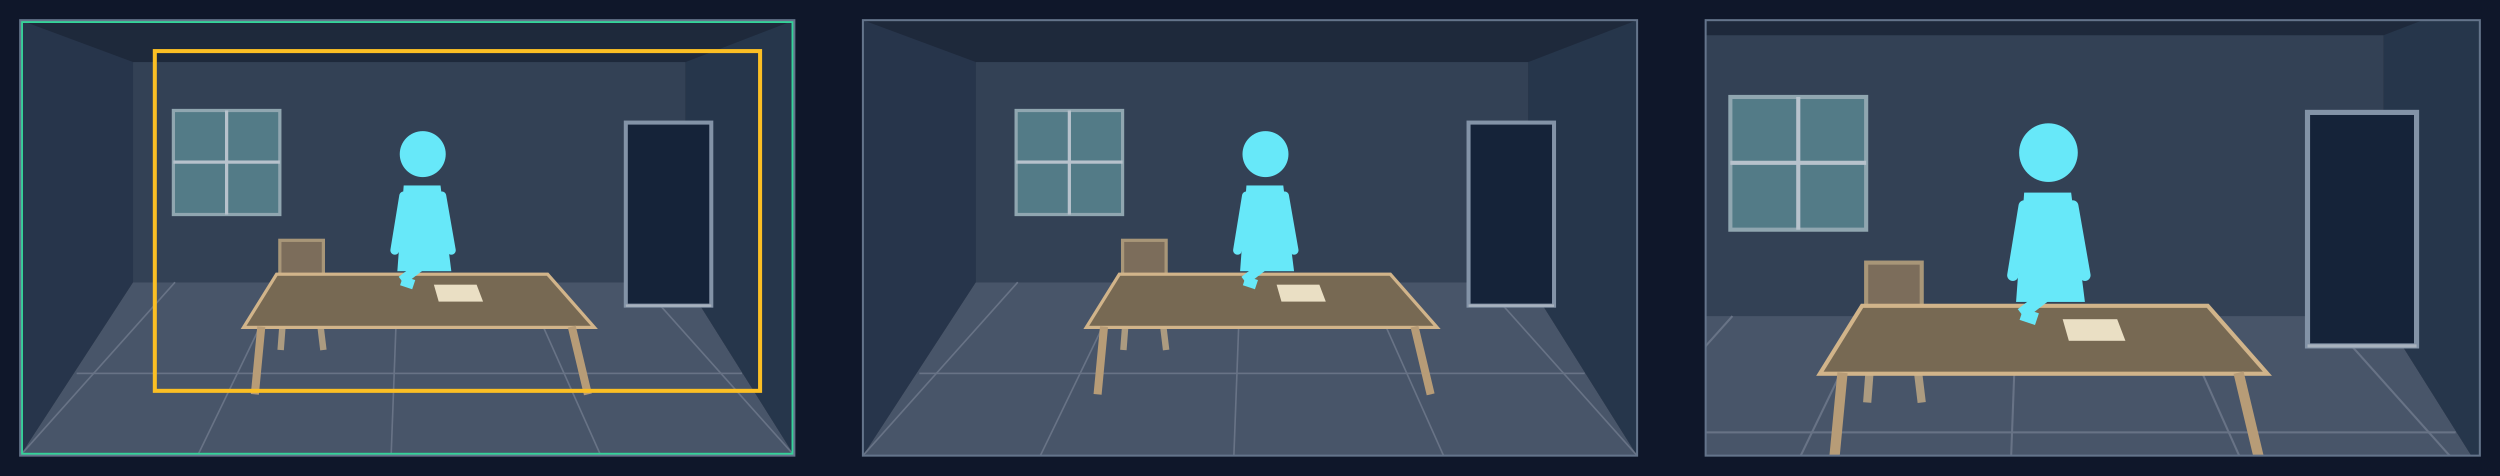
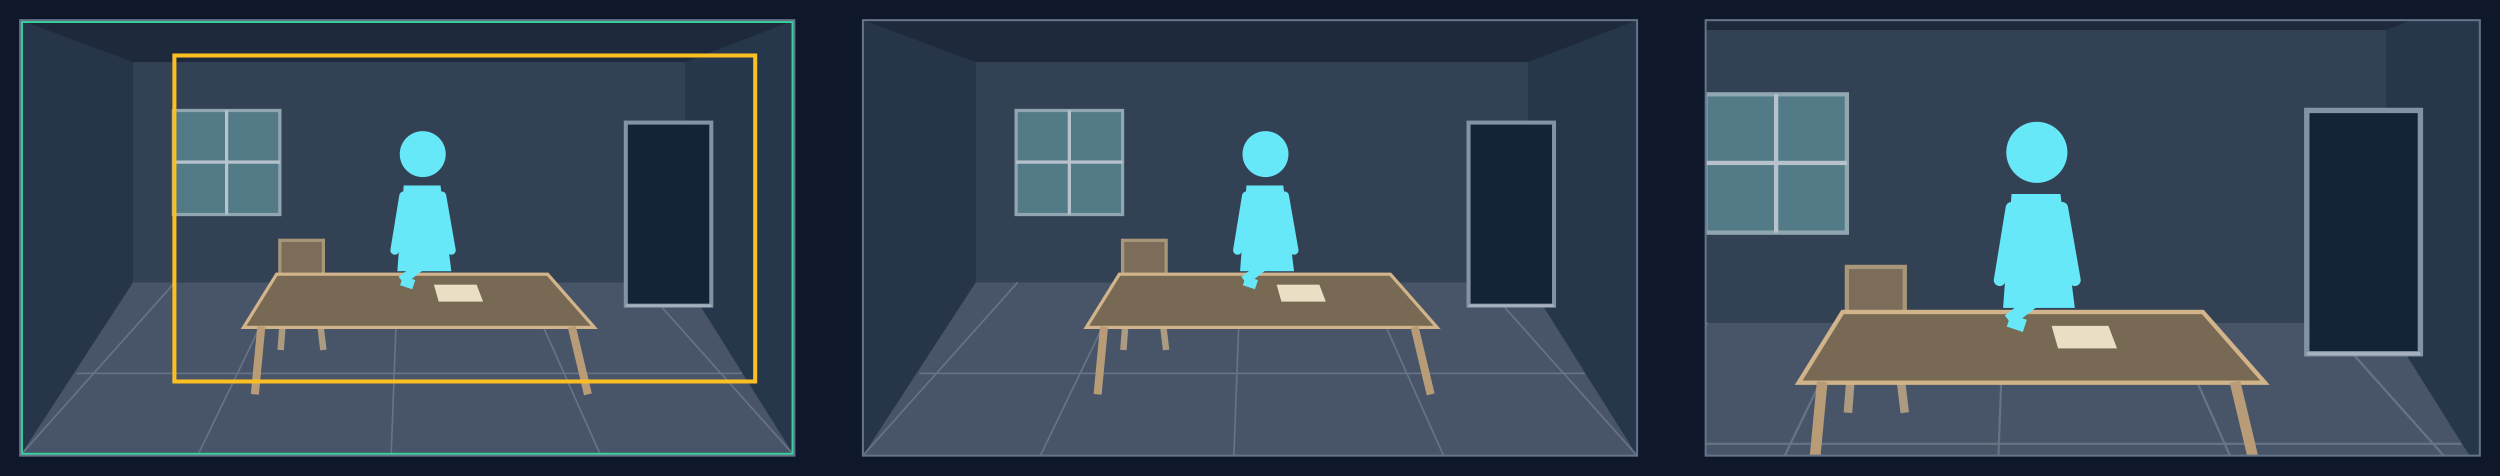
<svg xmlns="http://www.w3.org/2000/svg" width="1240" height="236" viewBox="20 110 1240 236" role="img" aria-labelledby="title desc">
  <rect x="0" y="0" width="1280" height="700" fill="#0f172a" />
  <svg x="30" y="120" width="384" height="216" viewBox="0 0 960 540" overflow="hidden">
    <rect x="0" y="0" width="960" height="540" fill="#1e293b" stroke="none" stroke-width="2" />
    <polygon points="0,0 140,52 140,325 0,540" fill="#27354b" stroke="none" stroke-width="2" />
    <polygon points="960,0 825,52 825,325 960,540" fill="#26364b" stroke="none" stroke-width="2" />
    <rect x="140" y="52" width="685" height="273" fill="#334155" stroke="none" stroke-width="2" />
    <polygon points="140,325 825,325 960,540 0,540" fill="#485569" stroke="none" stroke-width="2" />
    <path d="M0 540 L192.0 325" fill="none" stroke="#687386" stroke-width="2" />
    <path d="M220 540 L324.0 325" fill="none" stroke="#687386" stroke-width="2" />
    <path d="M460 540 L468.0 325" fill="none" stroke="#687386" stroke-width="2" />
    <path d="M720 540 L624.0 325" fill="none" stroke="#687386" stroke-width="2" />
    <path d="M960 540 L768.0 325" fill="none" stroke="#687386" stroke-width="2" />
    <path d="M70 438 L895 438" fill="none" stroke="#687386" stroke-width="2" />
    <rect x="190" y="112" width="132" height="129" fill="#537b87" stroke="#90a6b0" stroke-width="4" />
    <path d="M256 112 L256 241" fill="none" stroke="#b7c2cc" stroke-width="4" />
    <path d="M190 176 L322 176" fill="none" stroke="#b7c2cc" stroke-width="4" />
    <rect x="751" y="127" width="106" height="227" fill="#152339" stroke="#8393a7" stroke-width="5" />
    <path d="M751 354 L857 354" fill="none" stroke="#a8b2be" stroke-width="3" />
    <rect x="322" y="273" width="54" height="70" fill="#7c6d5b" stroke="#a89678" stroke-width="4" />
    <path d="M328 343 L323 409" fill="none" stroke="#ac9b80" stroke-width="8" />
    <path d="M368 343 L376 409" fill="none" stroke="#ac9b80" stroke-width="8" />
    <circle cx="499.2" cy="166.104" r="28.512" fill="#67e8f9" />
    <polygon points="475.584,204.984 521.242,204.984 534.624,311.256 467.712,311.256" fill="#67e8f9" stroke="none" stroke-width="2" />
    <path d="M475.584 217.944 L464.563 285.336 M522.816 217.944 L534.624 285.336" fill="none" stroke="#67e8f9" stroke-width="11.021" stroke-linecap="round" />
    <polygon points="318,315 654,315 712,381 277,381" fill="#776953" stroke="#d1b48a" stroke-width="4" />
    <path d="M299 380 L291 464" fill="none" stroke="#b79c77" stroke-width="10" />
    <path d="M684 380 L704 464" fill="none" stroke="#b79c77" stroke-width="10" />
    <path d="M495 306 L473 323" fill="none" stroke="#67e8f9" stroke-width="12" />
    <path d="M473 323 L488 328" fill="none" stroke="#67e8f9" stroke-width="12" />
    <polygon points="513,328 566,328 574,349 519,349" fill="#eadfc4" stroke="none" stroke-width="2" />
    <rect x="1" y="1" width="958" height="538" fill="none" stroke="#34d399" stroke-width="5" />
-     <rect x="166.976" y="38.345" width="750.53" height="421.298" fill="none" stroke="#fbbf24" stroke-width="5" />
+     <rect x="191.258" y="43.808" width="720.178" height="404.225" fill="none" stroke="#fbbf24" stroke-width="5" />
  </svg>
  <rect x="30" y="120" width="384" height="216" fill="none" stroke="#64748b" stroke-width="1" />
  <svg x="448" y="120" width="384" height="216" viewBox="0 0 960 540" overflow="hidden">
    <rect x="0" y="0" width="960" height="540" fill="#1e293b" stroke="none" stroke-width="2" />
    <polygon points="0,0 140,52 140,325 0,540" fill="#27354b" stroke="none" stroke-width="2" />
    <polygon points="960,0 825,52 825,325 960,540" fill="#26364b" stroke="none" stroke-width="2" />
    <rect x="140" y="52" width="685" height="273" fill="#334155" stroke="none" stroke-width="2" />
    <polygon points="140,325 825,325 960,540 0,540" fill="#485569" stroke="none" stroke-width="2" />
    <path d="M0 540 L192.0 325" fill="none" stroke="#687386" stroke-width="2" />
    <path d="M220 540 L324.0 325" fill="none" stroke="#687386" stroke-width="2" />
    <path d="M460 540 L468.0 325" fill="none" stroke="#687386" stroke-width="2" />
    <path d="M720 540 L624.0 325" fill="none" stroke="#687386" stroke-width="2" />
    <path d="M960 540 L768.0 325" fill="none" stroke="#687386" stroke-width="2" />
    <path d="M70 438 L895 438" fill="none" stroke="#687386" stroke-width="2" />
    <rect x="190" y="112" width="132" height="129" fill="#537b87" stroke="#90a6b0" stroke-width="4" />
    <path d="M256 112 L256 241" fill="none" stroke="#b7c2cc" stroke-width="4" />
    <path d="M190 176 L322 176" fill="none" stroke="#b7c2cc" stroke-width="4" />
    <rect x="751" y="127" width="106" height="227" fill="#152339" stroke="#8393a7" stroke-width="5" />
    <path d="M751 354 L857 354" fill="none" stroke="#a8b2be" stroke-width="3" />
    <rect x="322" y="273" width="54" height="70" fill="#7c6d5b" stroke="#a89678" stroke-width="4" />
    <path d="M328 343 L323 409" fill="none" stroke="#ac9b80" stroke-width="8" />
    <path d="M368 343 L376 409" fill="none" stroke="#ac9b80" stroke-width="8" />
    <circle cx="499.2" cy="166.104" r="28.512" fill="#67e8f9" />
    <polygon points="475.584,204.984 521.242,204.984 534.624,311.256 467.712,311.256" fill="#67e8f9" stroke="none" stroke-width="2" />
    <path d="M475.584 217.944 L464.563 285.336 M522.816 217.944 L534.624 285.336" fill="none" stroke="#67e8f9" stroke-width="11.021" stroke-linecap="round" />
    <polygon points="318,315 654,315 712,381 277,381" fill="#776953" stroke="#d1b48a" stroke-width="4" />
    <path d="M299 380 L291 464" fill="none" stroke="#b79c77" stroke-width="10" />
    <path d="M684 380 L704 464" fill="none" stroke="#b79c77" stroke-width="10" />
    <path d="M495 306 L473 323" fill="none" stroke="#67e8f9" stroke-width="12" />
    <path d="M473 323 L488 328" fill="none" stroke="#67e8f9" stroke-width="12" />
    <polygon points="513,328 566,328 574,349 519,349" fill="#eadfc4" stroke="none" stroke-width="2" />
  </svg>
  <rect x="448" y="120" width="384" height="216" fill="none" stroke="#64748b" stroke-width="1" />
-   <svg x="866" y="120" width="384" height="216" viewBox="165.976 37.345 752.53 423.298" overflow="hidden">
+   <svg x="866" y="120" width="384" height="216" viewBox="190.258 42.808 722.178 406.225" overflow="hidden">
    <rect x="0" y="0" width="960" height="540" fill="#1e293b" stroke="none" stroke-width="2" />
    <polygon points="0,0 140,52 140,325 0,540" fill="#27354b" stroke="none" stroke-width="2" />
    <polygon points="960,0 825,52 825,325 960,540" fill="#26364b" stroke="none" stroke-width="2" />
    <rect x="140" y="52" width="685" height="273" fill="#334155" stroke="none" stroke-width="2" />
    <polygon points="140,325 825,325 960,540 0,540" fill="#485569" stroke="none" stroke-width="2" />
    <path d="M0 540 L192.0 325" fill="none" stroke="#687386" stroke-width="2" />
    <path d="M220 540 L324.0 325" fill="none" stroke="#687386" stroke-width="2" />
    <path d="M460 540 L468.0 325" fill="none" stroke="#687386" stroke-width="2" />
    <path d="M720 540 L624.0 325" fill="none" stroke="#687386" stroke-width="2" />
    <path d="M960 540 L768.0 325" fill="none" stroke="#687386" stroke-width="2" />
    <path d="M70 438 L895 438" fill="none" stroke="#687386" stroke-width="2" />
    <rect x="190" y="112" width="132" height="129" fill="#537b87" stroke="#90a6b0" stroke-width="4" />
    <path d="M256 112 L256 241" fill="none" stroke="#b7c2cc" stroke-width="4" />
    <path d="M190 176 L322 176" fill="none" stroke="#b7c2cc" stroke-width="4" />
    <rect x="751" y="127" width="106" height="227" fill="#152339" stroke="#8393a7" stroke-width="5" />
    <path d="M751 354 L857 354" fill="none" stroke="#a8b2be" stroke-width="3" />
    <rect x="322" y="273" width="54" height="70" fill="#7c6d5b" stroke="#a89678" stroke-width="4" />
    <path d="M328 343 L323 409" fill="none" stroke="#ac9b80" stroke-width="8" />
    <path d="M368 343 L376 409" fill="none" stroke="#ac9b80" stroke-width="8" />
    <circle cx="499.2" cy="166.104" r="28.512" fill="#67e8f9" />
    <polygon points="475.584,204.984 521.242,204.984 534.624,311.256 467.712,311.256" fill="#67e8f9" stroke="none" stroke-width="2" />
    <path d="M475.584 217.944 L464.563 285.336 M522.816 217.944 L534.624 285.336" fill="none" stroke="#67e8f9" stroke-width="11.021" stroke-linecap="round" />
    <polygon points="318,315 654,315 712,381 277,381" fill="#776953" stroke="#d1b48a" stroke-width="4" />
    <path d="M299 380 L291 464" fill="none" stroke="#b79c77" stroke-width="10" />
    <path d="M684 380 L704 464" fill="none" stroke="#b79c77" stroke-width="10" />
    <path d="M495 306 L473 323" fill="none" stroke="#67e8f9" stroke-width="12" />
    <path d="M473 323 L488 328" fill="none" stroke="#67e8f9" stroke-width="12" />
    <polygon points="513,328 566,328 574,349 519,349" fill="#eadfc4" stroke="none" stroke-width="2" />
  </svg>
  <rect x="866" y="120" width="384" height="216" fill="none" stroke="#64748b" stroke-width="1" />
</svg>
